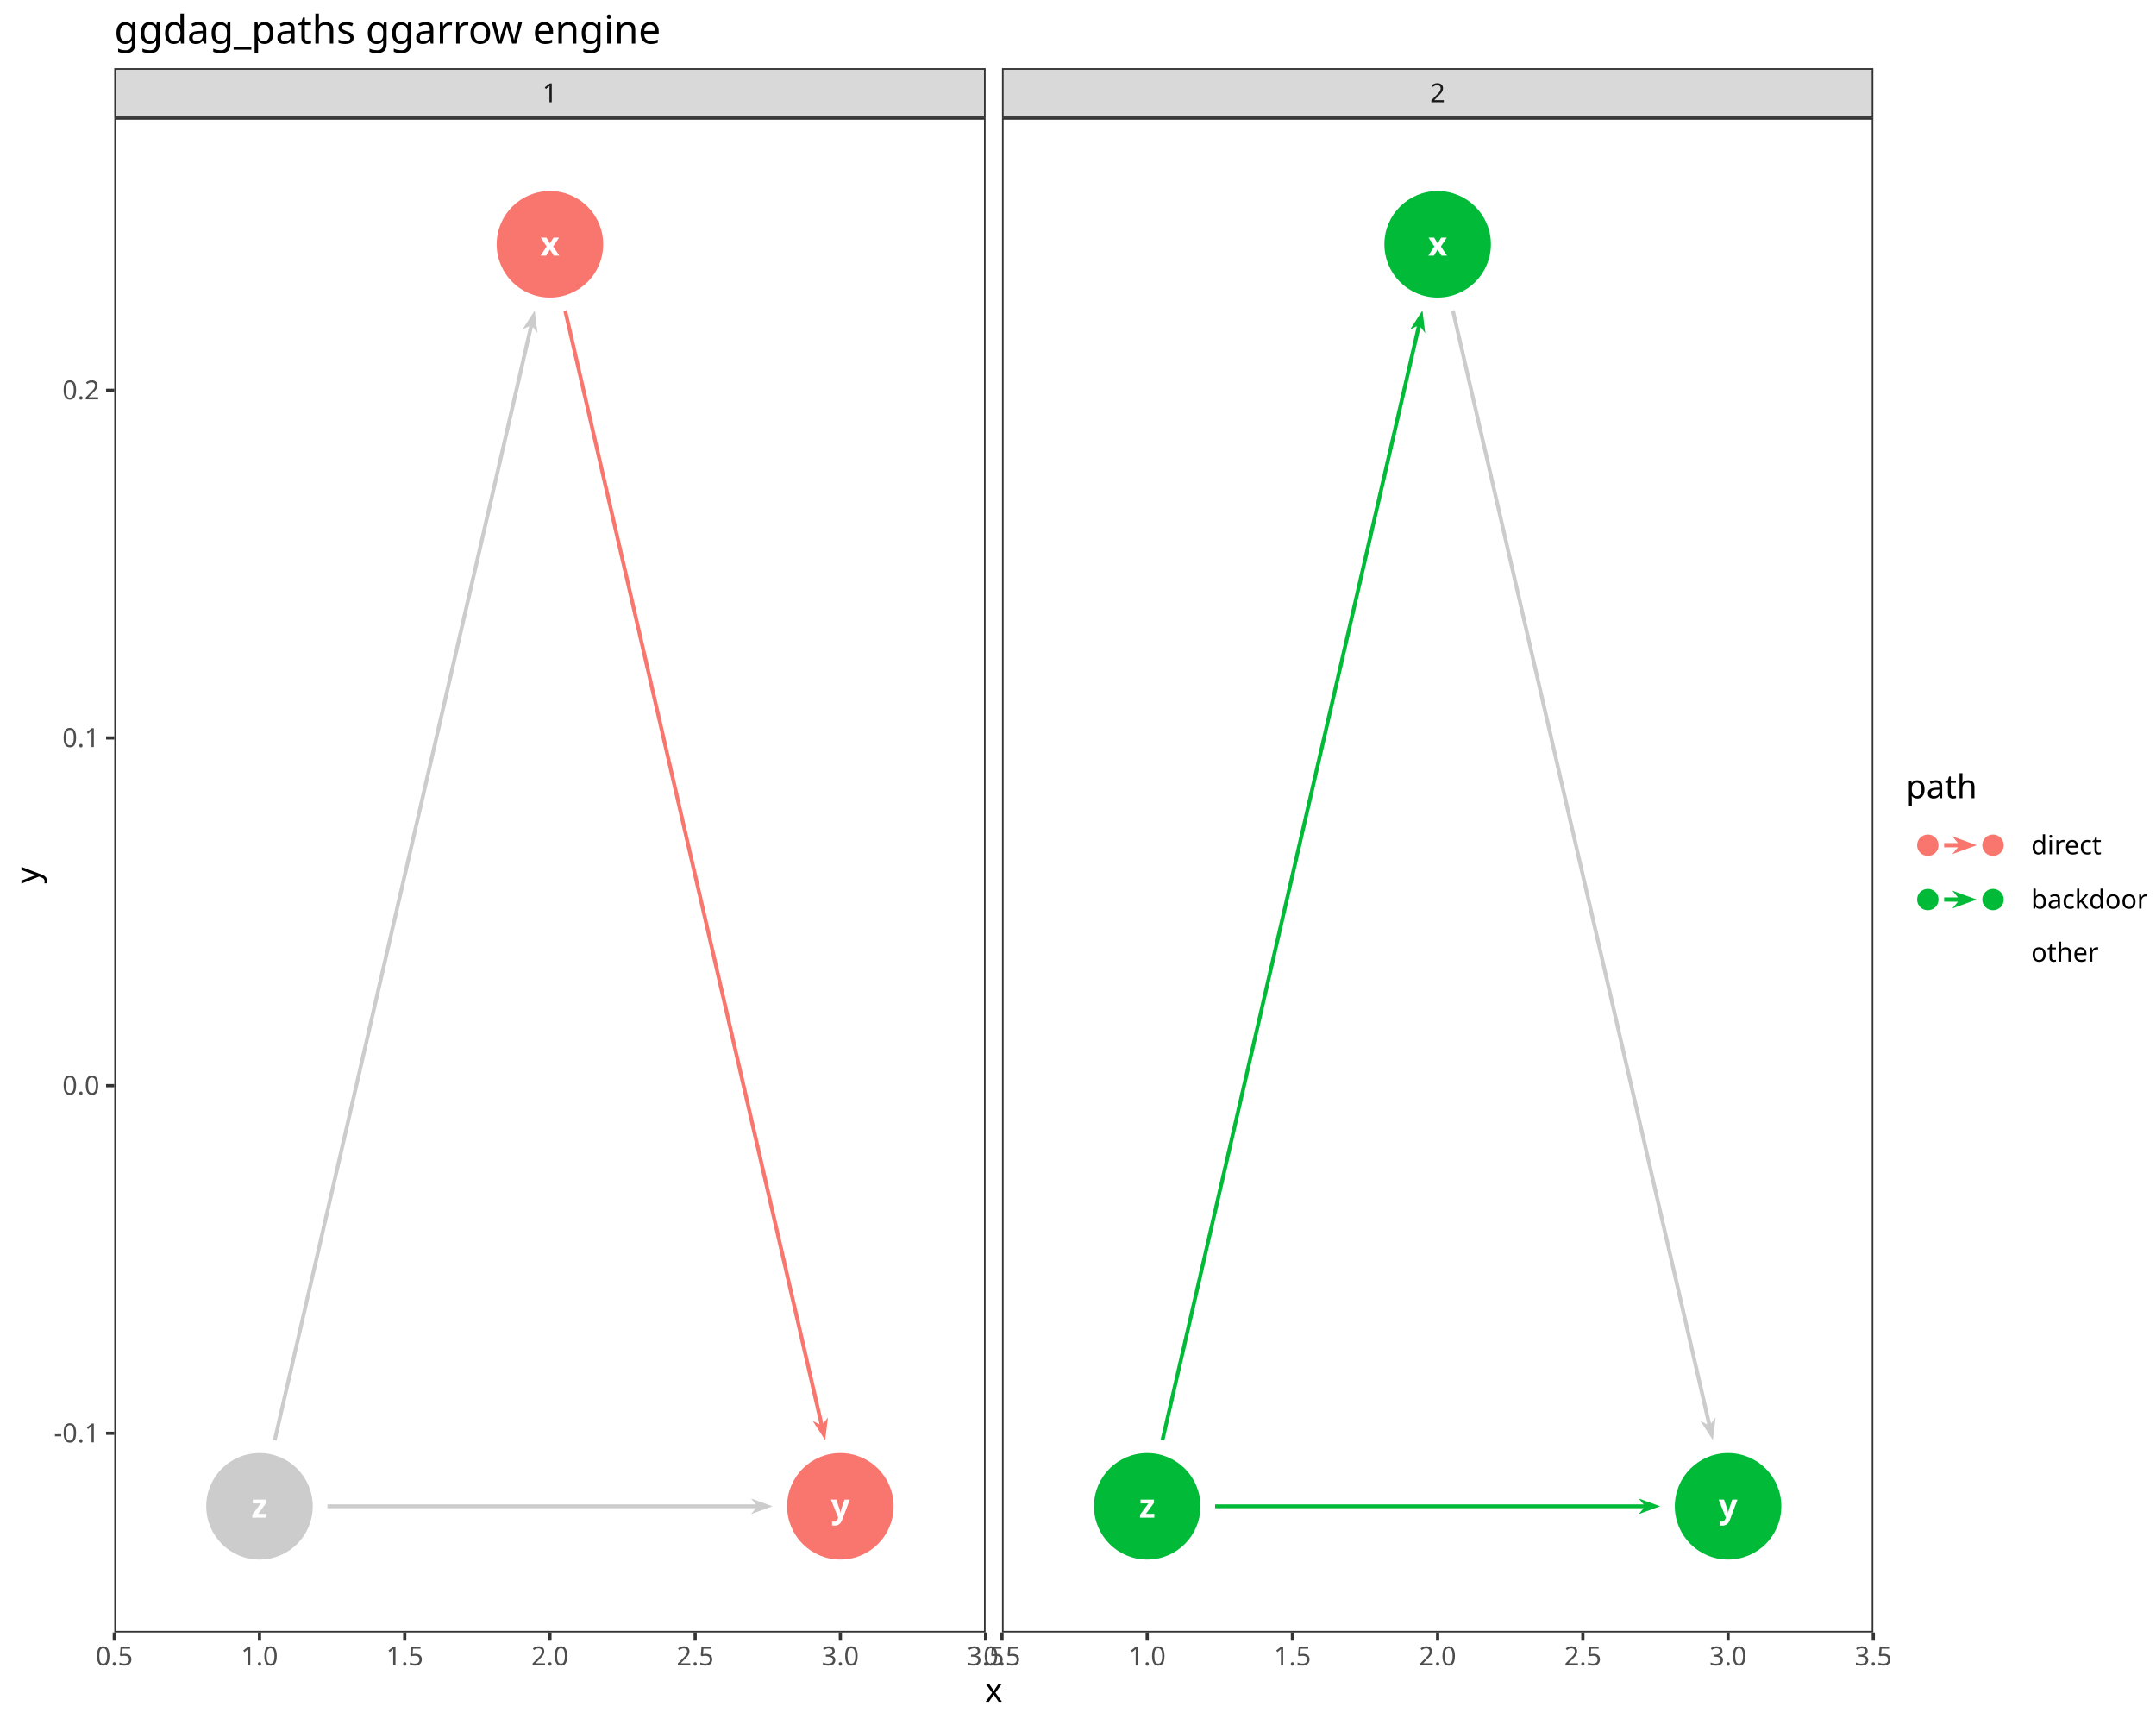
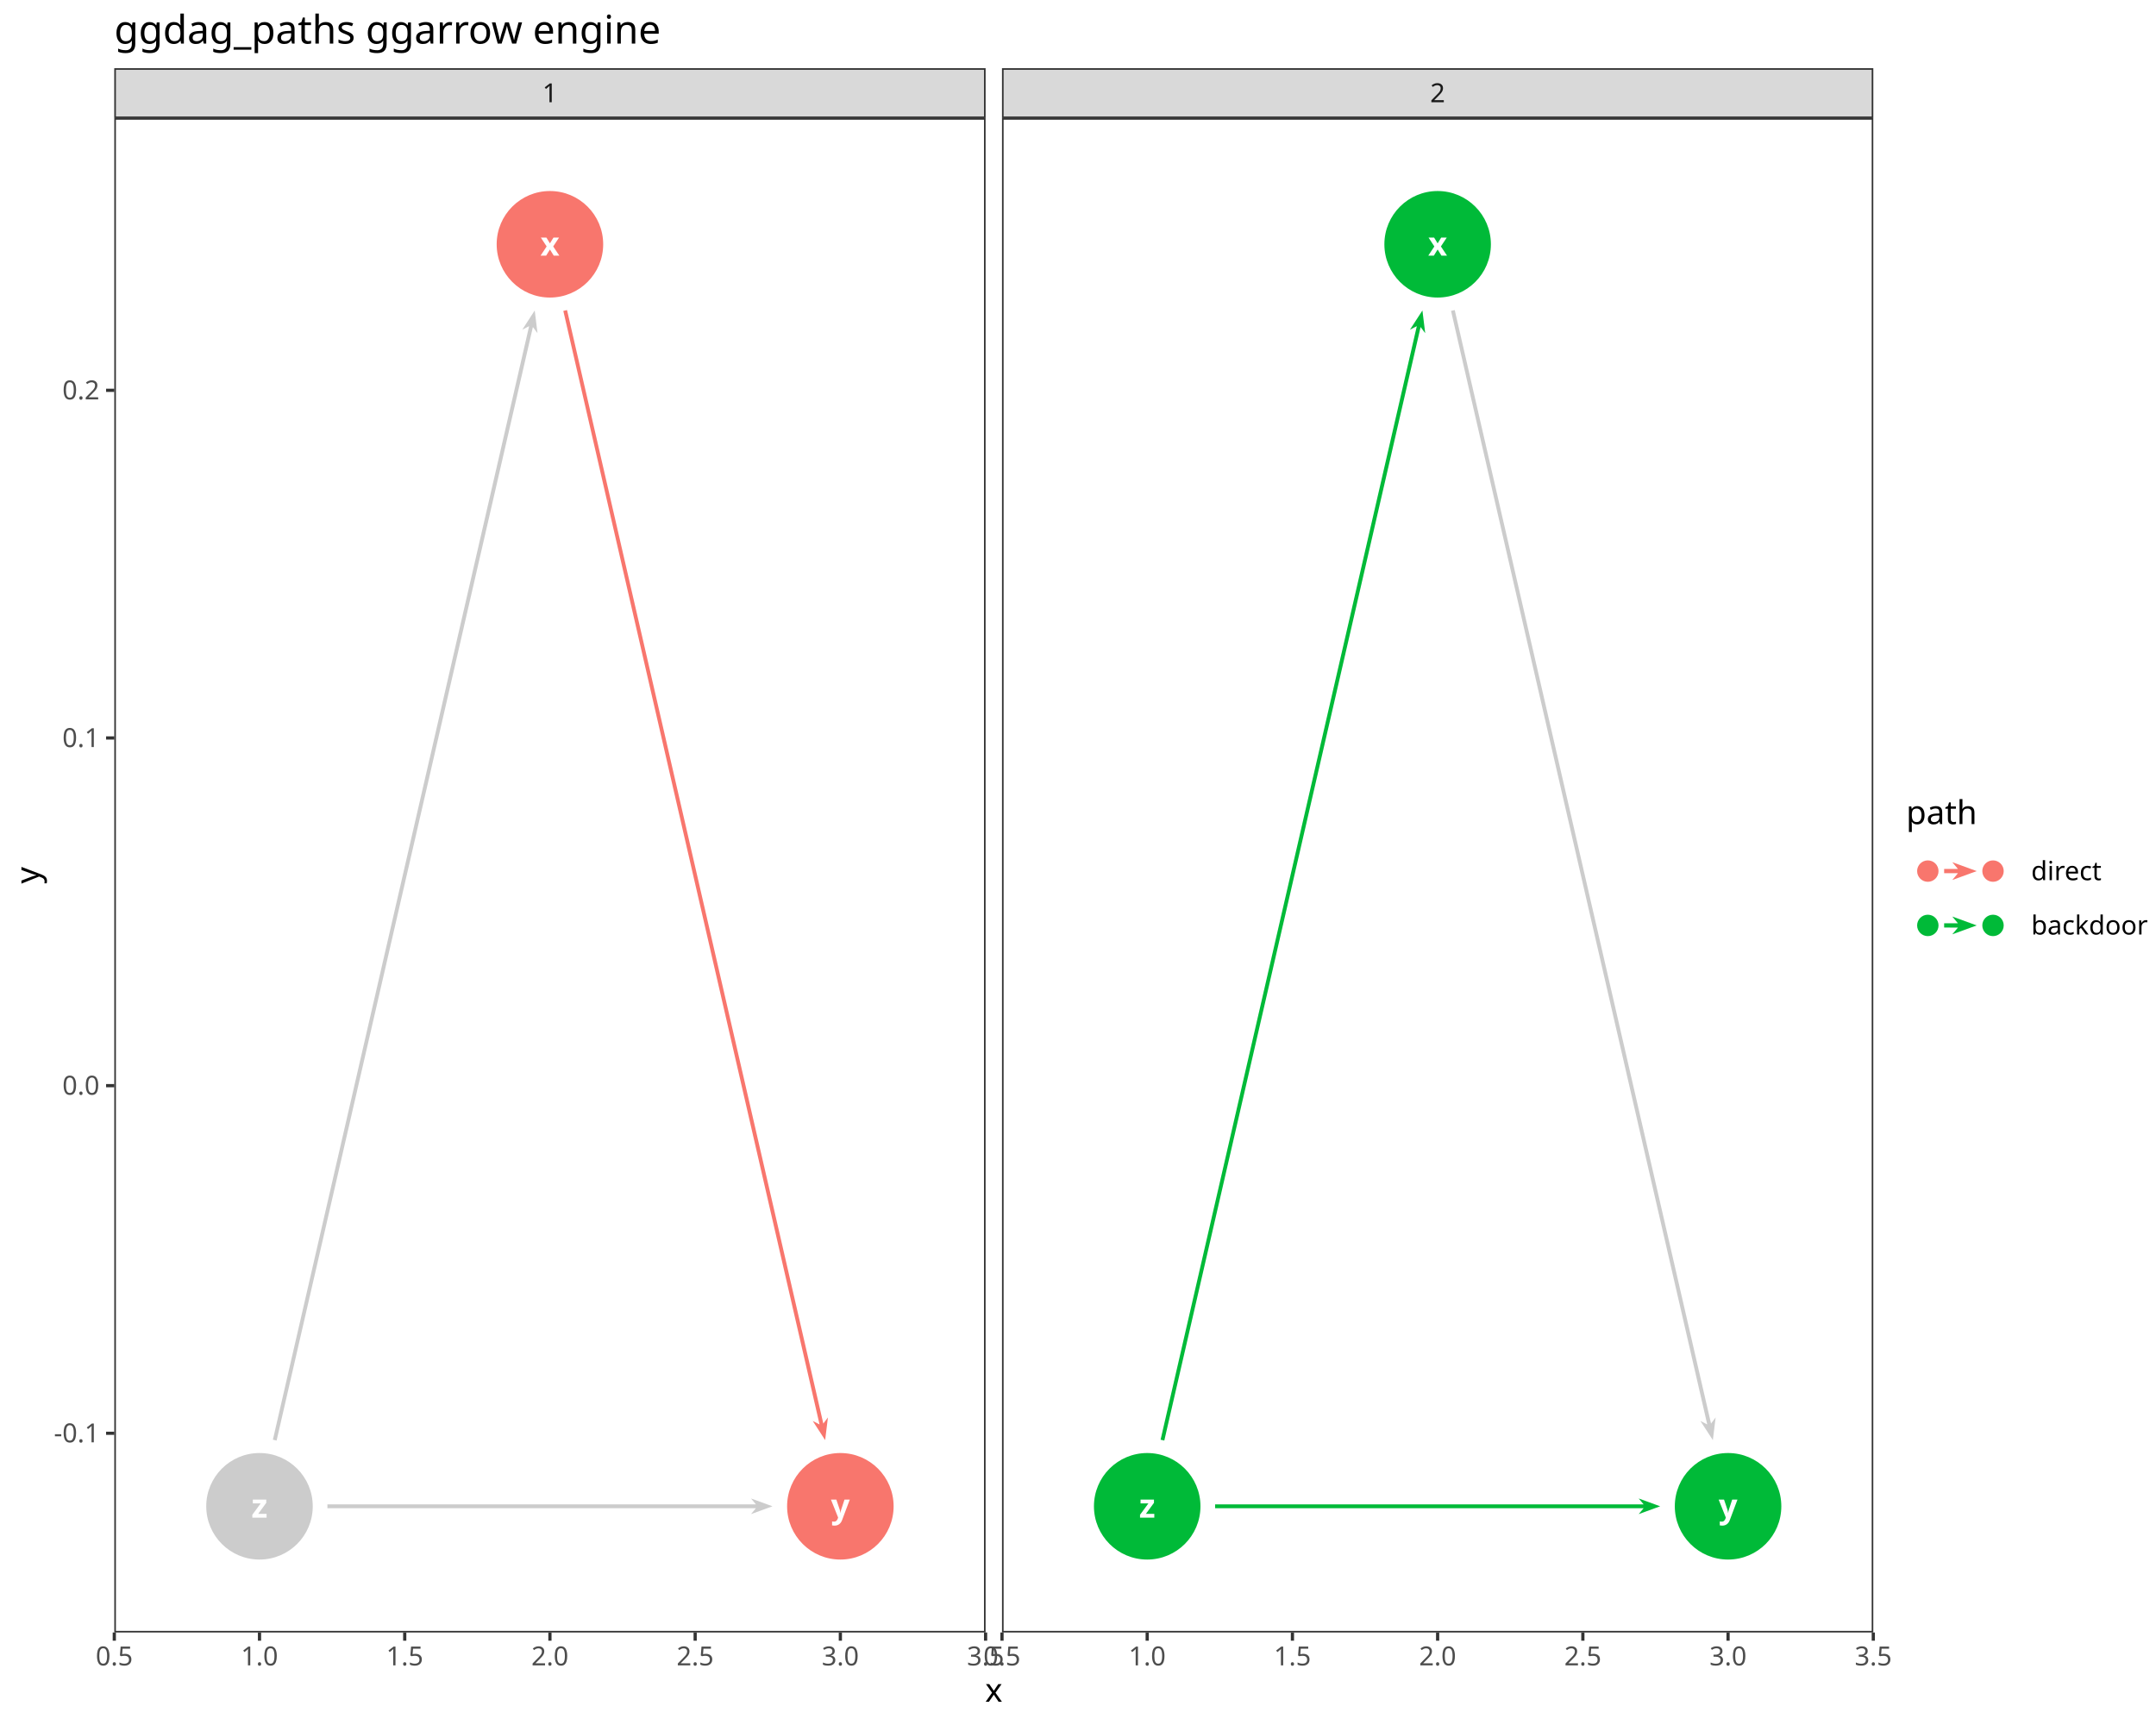
<svg xmlns="http://www.w3.org/2000/svg" class="svglite" data-engine-version="2.0" width="720.00pt" height="576.00pt" viewBox="0 0 720.00 576.00">
  <defs>
    <style type="text/css">
    .svglite line, .svglite polyline, .svglite polygon, .svglite path, .svglite rect, .svglite circle {
      fill: none;
      stroke: #000000;
      stroke-linecap: round;
      stroke-linejoin: round;
      stroke-miterlimit: 10.00;
    }
  </style>
  </defs>
  <rect width="100%" height="100%" style="stroke: none; fill: #FFFFFF;" />
  <defs>
    <clipPath id="cpMC4wMHw3MjAuMDB8MC4wMHw1NzYuMDA=">
      <rect x="0.00" y="0.00" width="720.00" height="576.00" />
    </clipPath>
  </defs>
  <g clip-path="url(#cpMC4wMHw3MjAuMDB8MC4wMHw1NzYuMDA=)">
    <rect x="0.00" y="0.00" width="720.00" height="576.00" style="stroke-width: 1.07; stroke: #FFFFFF; fill: #FFFFFF;" />
  </g>
  <defs>
    <clipPath id="cpMzguMTd8MzI5LjE0fDM5LjQzfDU0NS4xMQ==">
      <rect x="38.17" y="39.43" width="290.97" height="505.68" />
    </clipPath>
  </defs>
  <g clip-path="url(#cpMzguMTd8MzI5LjE0fDM5LjQzfDU0NS4xMQ==)">
    <rect x="38.17" y="39.43" width="290.97" height="505.68" style="stroke-width: 1.07; stroke: none; fill: #FFFFFF;" />
    <path d="M 177.96 109.20 L 179.50 111.25 L 178.57 103.67 L 174.42 110.08 L 176.70 108.91 L 91.13 480.73 L 92.37 481.02 Z" style="fill-rule: evenodd; fill: #CCCCCC; stroke-width: 0.53; stroke: none; stroke-linecap: butt;" />
    <path d="M 257.97 502.97 L 250.80 500.36 L 252.44 502.33 L 109.34 502.33 L 109.34 503.61 L 252.44 503.62 L 250.80 505.58 Z" style="fill-rule: evenodd; fill: #CCCCCC; stroke-width: 0.53; stroke: none; stroke-linecap: butt;" />
    <path d="M 276.49 473.30 L 274.95 475.35 L 189.36 103.53 L 188.12 103.82 L 273.69 475.64 L 271.41 474.47 L 275.56 480.87 Z" style="fill-rule: evenodd; fill: #F8766D; stroke-width: 0.53; stroke: none; stroke-linecap: butt;" />
    <circle cx="86.66" cy="502.97" r="17.43" style="stroke-width: 0.71; stroke: #CCCCCC; fill: #CCCCCC;" />
    <circle cx="183.65" cy="81.57" r="17.43" style="stroke-width: 0.71; stroke: #F8766D; fill: #F8766D;" />
    <circle cx="280.64" cy="502.97" r="17.43" style="stroke-width: 0.71; stroke: #F8766D; fill: #F8766D;" />
    <text x="86.66" y="506.77" text-anchor="middle" style="font-size: 11.04px; font-weight: bold; fill: #FFFFFF; font-family: sans;" textLength="5.52px" lengthAdjust="spacingAndGlyphs">z</text>
    <text x="183.65" y="85.37" text-anchor="middle" style="font-size: 11.04px; font-weight: bold; fill: #FFFFFF; font-family: sans;" textLength="5.52px" lengthAdjust="spacingAndGlyphs">x</text>
    <text x="280.64" y="506.77" text-anchor="middle" style="font-size: 11.04px; font-weight: bold; fill: #FFFFFF; font-family: sans;" textLength="5.52px" lengthAdjust="spacingAndGlyphs">y</text>
    <rect x="38.17" y="39.43" width="290.97" height="505.68" style="stroke-width: 1.07; stroke: #333333;" />
  </g>
  <g clip-path="url(#cpMC4wMHw3MjAuMDB8MC4wMHw1NzYuMDA=)">
</g>
  <defs>
    <clipPath id="cpMzM0LjYyfDYyNS41OXwzOS40M3w1NDUuMTE=">
      <rect x="334.62" y="39.43" width="290.97" height="505.68" />
    </clipPath>
  </defs>
  <g clip-path="url(#cpMzM0LjYyfDYyNS41OXwzOS40M3w1NDUuMTE=)">
    <rect x="334.62" y="39.43" width="290.97" height="505.68" style="stroke-width: 1.07; stroke: none; fill: #FFFFFF;" />
    <path d="M 572.94 473.30 L 571.40 475.35 L 485.81 103.53 L 484.57 103.82 L 570.14 475.64 L 567.85 474.47 L 572.01 480.87 Z" style="fill-rule: evenodd; fill: #CCCCCC; stroke-width: 0.53; stroke: none; stroke-linecap: butt;" />
    <path d="M 474.41 109.20 L 475.95 111.25 L 475.02 103.67 L 470.86 110.08 L 473.15 108.91 L 387.58 480.73 L 388.82 481.02 Z" style="fill-rule: evenodd; fill: #00BA38; stroke-width: 0.53; stroke: none; stroke-linecap: butt;" />
    <path d="M 554.42 502.97 L 547.24 500.36 L 548.89 502.33 L 405.79 502.33 L 405.79 503.61 L 548.89 503.62 L 547.24 505.58 Z" style="fill-rule: evenodd; fill: #00BA38; stroke-width: 0.53; stroke: none; stroke-linecap: butt;" />
    <circle cx="577.09" cy="502.97" r="17.43" style="stroke-width: 0.71; stroke: #00BA38; fill: #00BA38;" />
    <circle cx="383.11" cy="502.97" r="17.43" style="stroke-width: 0.71; stroke: #00BA38; fill: #00BA38;" />
    <circle cx="480.10" cy="81.57" r="17.43" style="stroke-width: 0.71; stroke: #00BA38; fill: #00BA38;" />
    <text x="480.10" y="85.37" text-anchor="middle" style="font-size: 11.04px; font-weight: bold; fill: #FFFFFF; font-family: sans;" textLength="5.52px" lengthAdjust="spacingAndGlyphs">x</text>
    <text x="577.09" y="506.77" text-anchor="middle" style="font-size: 11.04px; font-weight: bold; fill: #FFFFFF; font-family: sans;" textLength="5.52px" lengthAdjust="spacingAndGlyphs">y</text>
    <text x="383.11" y="506.77" text-anchor="middle" style="font-size: 11.04px; font-weight: bold; fill: #FFFFFF; font-family: sans;" textLength="5.52px" lengthAdjust="spacingAndGlyphs">z</text>
    <rect x="334.62" y="39.43" width="290.97" height="505.68" style="stroke-width: 1.07; stroke: #333333;" />
  </g>
  <g clip-path="url(#cpMC4wMHw3MjAuMDB8MC4wMHw1NzYuMDA=)">
</g>
  <defs>
    <clipPath id="cpMzguMTd8MzI5LjE0fDIyLjc4fDM5LjQz">
      <rect x="38.17" y="22.78" width="290.97" height="16.65" />
    </clipPath>
  </defs>
  <g clip-path="url(#cpMzguMTd8MzI5LjE0fDIyLjc4fDM5LjQz)">
    <rect x="38.17" y="22.78" width="290.97" height="16.65" style="stroke-width: 1.07; stroke: #333333; fill: #D9D9D9;" />
    <text x="183.65" y="34.14" text-anchor="middle" style="font-size: 8.80px; fill: #1A1A1A; font-family: sans;" textLength="4.89px" lengthAdjust="spacingAndGlyphs">1</text>
  </g>
  <g clip-path="url(#cpMC4wMHw3MjAuMDB8MC4wMHw1NzYuMDA=)">
</g>
  <defs>
    <clipPath id="cpMzM0LjYyfDYyNS41OXwyMi43OHwzOS40Mw==">
      <rect x="334.62" y="22.78" width="290.97" height="16.65" />
    </clipPath>
  </defs>
  <g clip-path="url(#cpMzM0LjYyfDYyNS41OXwyMi43OHwzOS40Mw==)">
    <rect x="334.62" y="22.78" width="290.97" height="16.65" style="stroke-width: 1.07; stroke: #333333; fill: #D9D9D9;" />
    <text x="480.10" y="34.14" text-anchor="middle" style="font-size: 8.80px; fill: #1A1A1A; font-family: sans;" textLength="4.89px" lengthAdjust="spacingAndGlyphs">2</text>
  </g>
  <g clip-path="url(#cpMC4wMHw3MjAuMDB8MC4wMHw1NzYuMDA=)">
    <polyline points="38.17,547.85 38.17,545.11 " style="stroke-width: 1.07; stroke: #333333; stroke-linecap: butt;" />
    <polyline points="86.66,547.85 86.66,545.11 " style="stroke-width: 1.07; stroke: #333333; stroke-linecap: butt;" />
    <polyline points="135.16,547.85 135.16,545.11 " style="stroke-width: 1.07; stroke: #333333; stroke-linecap: butt;" />
    <polyline points="183.65,547.85 183.65,545.11 " style="stroke-width: 1.07; stroke: #333333; stroke-linecap: butt;" />
    <polyline points="232.15,547.85 232.15,545.11 " style="stroke-width: 1.07; stroke: #333333; stroke-linecap: butt;" />
    <polyline points="280.64,547.85 280.64,545.11 " style="stroke-width: 1.07; stroke: #333333; stroke-linecap: butt;" />
    <polyline points="329.14,547.85 329.14,545.11 " style="stroke-width: 1.07; stroke: #333333; stroke-linecap: butt;" />
    <text x="38.17" y="556.10" text-anchor="middle" style="font-size: 8.80px; fill: #4D4D4D; font-family: sans;" textLength="12.23px" lengthAdjust="spacingAndGlyphs">0.5</text>
    <text x="86.66" y="556.10" text-anchor="middle" style="font-size: 8.80px; fill: #4D4D4D; font-family: sans;" textLength="12.23px" lengthAdjust="spacingAndGlyphs">1.0</text>
    <text x="135.16" y="556.10" text-anchor="middle" style="font-size: 8.80px; fill: #4D4D4D; font-family: sans;" textLength="12.23px" lengthAdjust="spacingAndGlyphs">1.5</text>
    <text x="183.65" y="556.10" text-anchor="middle" style="font-size: 8.80px; fill: #4D4D4D; font-family: sans;" textLength="12.23px" lengthAdjust="spacingAndGlyphs">2.0</text>
    <text x="232.15" y="556.10" text-anchor="middle" style="font-size: 8.80px; fill: #4D4D4D; font-family: sans;" textLength="12.23px" lengthAdjust="spacingAndGlyphs">2.5</text>
    <text x="280.64" y="556.10" text-anchor="middle" style="font-size: 8.80px; fill: #4D4D4D; font-family: sans;" textLength="12.23px" lengthAdjust="spacingAndGlyphs">3.0</text>
    <text x="329.14" y="556.10" text-anchor="middle" style="font-size: 8.80px; fill: #4D4D4D; font-family: sans;" textLength="12.23px" lengthAdjust="spacingAndGlyphs">3.5</text>
    <polyline points="334.62,547.85 334.62,545.11 " style="stroke-width: 1.07; stroke: #333333; stroke-linecap: butt;" />
    <polyline points="383.11,547.85 383.11,545.11 " style="stroke-width: 1.07; stroke: #333333; stroke-linecap: butt;" />
    <polyline points="431.61,547.85 431.61,545.11 " style="stroke-width: 1.07; stroke: #333333; stroke-linecap: butt;" />
    <polyline points="480.10,547.85 480.10,545.11 " style="stroke-width: 1.07; stroke: #333333; stroke-linecap: butt;" />
    <polyline points="528.60,547.85 528.60,545.11 " style="stroke-width: 1.07; stroke: #333333; stroke-linecap: butt;" />
    <polyline points="577.09,547.85 577.09,545.11 " style="stroke-width: 1.07; stroke: #333333; stroke-linecap: butt;" />
    <polyline points="625.59,547.85 625.59,545.11 " style="stroke-width: 1.07; stroke: #333333; stroke-linecap: butt;" />
    <text x="334.62" y="556.10" text-anchor="middle" style="font-size: 8.80px; fill: #4D4D4D; font-family: sans;" textLength="12.23px" lengthAdjust="spacingAndGlyphs">0.5</text>
    <text x="383.11" y="556.10" text-anchor="middle" style="font-size: 8.80px; fill: #4D4D4D; font-family: sans;" textLength="12.23px" lengthAdjust="spacingAndGlyphs">1.0</text>
    <text x="431.61" y="556.10" text-anchor="middle" style="font-size: 8.80px; fill: #4D4D4D; font-family: sans;" textLength="12.23px" lengthAdjust="spacingAndGlyphs">1.5</text>
    <text x="480.10" y="556.10" text-anchor="middle" style="font-size: 8.80px; fill: #4D4D4D; font-family: sans;" textLength="12.23px" lengthAdjust="spacingAndGlyphs">2.0</text>
    <text x="528.60" y="556.10" text-anchor="middle" style="font-size: 8.80px; fill: #4D4D4D; font-family: sans;" textLength="12.23px" lengthAdjust="spacingAndGlyphs">2.5</text>
    <text x="577.09" y="556.10" text-anchor="middle" style="font-size: 8.80px; fill: #4D4D4D; font-family: sans;" textLength="12.23px" lengthAdjust="spacingAndGlyphs">3.0</text>
    <text x="625.59" y="556.10" text-anchor="middle" style="font-size: 8.80px; fill: #4D4D4D; font-family: sans;" textLength="12.23px" lengthAdjust="spacingAndGlyphs">3.5</text>
    <text x="33.24" y="481.62" text-anchor="end" style="font-size: 8.80px; fill: #4D4D4D; font-family: sans;" textLength="15.16px" lengthAdjust="spacingAndGlyphs">-0.1</text>
    <text x="33.24" y="365.53" text-anchor="end" style="font-size: 8.80px; fill: #4D4D4D; font-family: sans;" textLength="12.23px" lengthAdjust="spacingAndGlyphs">0.0</text>
    <text x="33.24" y="249.45" text-anchor="end" style="font-size: 8.80px; fill: #4D4D4D; font-family: sans;" textLength="12.23px" lengthAdjust="spacingAndGlyphs">0.1</text>
    <text x="33.24" y="133.36" text-anchor="end" style="font-size: 8.80px; fill: #4D4D4D; font-family: sans;" textLength="12.23px" lengthAdjust="spacingAndGlyphs">0.2</text>
    <polyline points="35.43,478.59 38.17,478.59 " style="stroke-width: 1.07; stroke: #333333; stroke-linecap: butt;" />
    <polyline points="35.43,362.51 38.17,362.51 " style="stroke-width: 1.07; stroke: #333333; stroke-linecap: butt;" />
    <polyline points="35.43,246.42 38.17,246.42 " style="stroke-width: 1.07; stroke: #333333; stroke-linecap: butt;" />
    <polyline points="35.43,130.33 38.17,130.33 " style="stroke-width: 1.07; stroke: #333333; stroke-linecap: butt;" />
    <text x="331.88" y="568.24" text-anchor="middle" style="font-size: 11.00px; font-family: sans;" textLength="5.50px" lengthAdjust="spacingAndGlyphs">x</text>
    <text transform="translate(13.05,292.27) rotate(-90)" text-anchor="middle" style="font-size: 11.00px; font-family: sans;" textLength="5.50px" lengthAdjust="spacingAndGlyphs">y</text>
-     <rect x="636.55" y="257.82" width="77.97" height="68.90" style="stroke-width: 1.07; stroke: none; fill: #FFFFFF;" />
-     <text x="636.55" y="266.54" style="font-size: 11.00px; font-family: sans;" textLength="21.41px" lengthAdjust="spacingAndGlyphs">path</text>
-     <rect x="636.55" y="273.16" width="36.28" height="18.14" style="stroke-width: 1.07; stroke: none; fill: #FFFFFF;" />
-     <circle cx="643.80" cy="282.23" r="3.20" style="stroke-width: 0.75; stroke: #F8766D; fill: #F8766D;" />
-     <path d="M 660.13 282.23 L 651.97 279.26 L 653.86 281.51 L 649.25 281.52 L 649.25 282.94 L 653.86 282.94 L 651.97 285.20 Z" style="fill-rule: evenodd; fill: #F8766D; stroke-width: 1.07; stroke: none;" />
-     <circle cx="665.57" cy="282.23" r="3.20" style="stroke-width: 0.75; stroke: #F8766D; fill: #F8766D;" />
-     <rect x="636.55" y="291.30" width="36.28" height="18.14" style="stroke-width: 1.07; stroke: none; fill: #FFFFFF;" />
-     <circle cx="643.80" cy="300.37" r="3.20" style="stroke-width: 0.75; stroke: #00BA38; fill: #00BA38;" />
-     <path d="M 660.13 300.37 L 651.97 297.40 L 653.86 299.66 L 649.25 299.66 L 649.25 301.08 L 653.86 301.09 L 651.97 303.34 Z" style="fill-rule: evenodd; fill: #00BA38; stroke-width: 1.07; stroke: none;" />
-     <circle cx="665.57" cy="300.37" r="3.20" style="stroke-width: 0.75; stroke: #00BA38; fill: #00BA38;" />
-     <rect x="636.55" y="309.44" width="36.28" height="17.28" style="stroke-width: 1.07; stroke: none; fill: #FFFFFF;" />
-     <text x="678.31" y="285.26" style="font-size: 8.80px; font-family: sans;" textLength="21.52px" lengthAdjust="spacingAndGlyphs">direct</text>
-     <text x="678.31" y="303.40" style="font-size: 8.80px; font-family: sans;" textLength="36.21px" lengthAdjust="spacingAndGlyphs">backdoor</text>
-     <text x="678.31" y="321.11" style="font-size: 8.80px; font-family: sans;" textLength="20.06px" lengthAdjust="spacingAndGlyphs">other</text>
+     <rect x="636.55" y="266.46" width="77.97" height="51.62" style="stroke-width: 1.07; stroke: none; fill: #FFFFFF;" />
+     <text x="636.55" y="275.18" style="font-size: 11.00px; font-family: sans;" textLength="21.41px" lengthAdjust="spacingAndGlyphs">path</text>
+     <rect x="636.55" y="281.80" width="36.28" height="18.14" style="stroke-width: 1.07; stroke: none; fill: #FFFFFF;" />
+     <circle cx="643.80" cy="290.87" r="3.20" style="stroke-width: 0.75; stroke: #F8766D; fill: #F8766D;" />
+     <path d="M 660.13 290.87 L 651.97 287.90 L 653.86 290.15 L 649.25 290.16 L 649.25 291.58 L 653.86 291.58 L 651.97 293.84 Z" style="fill-rule: evenodd; fill: #F8766D; stroke-width: 1.07; stroke: none;" />
+     <circle cx="665.57" cy="290.87" r="3.20" style="stroke-width: 0.75; stroke: #F8766D; fill: #F8766D;" />
+     <rect x="636.55" y="299.94" width="36.28" height="18.14" style="stroke-width: 1.07; stroke: none; fill: #FFFFFF;" />
+     <circle cx="643.80" cy="309.01" r="3.20" style="stroke-width: 0.75; stroke: #00BA38; fill: #00BA38;" />
+     <path d="M 660.13 309.01 L 651.97 306.04 L 653.86 308.30 L 649.25 308.30 L 649.25 309.72 L 653.86 309.73 L 651.97 311.98 Z" style="fill-rule: evenodd; fill: #00BA38; stroke-width: 1.07; stroke: none;" />
+     <circle cx="665.57" cy="309.01" r="3.20" style="stroke-width: 0.75; stroke: #00BA38; fill: #00BA38;" />
+     <text x="678.31" y="293.90" style="font-size: 8.80px; font-family: sans;" textLength="21.52px" lengthAdjust="spacingAndGlyphs">direct</text>
+     <text x="678.31" y="312.04" style="font-size: 8.80px; font-family: sans;" textLength="36.21px" lengthAdjust="spacingAndGlyphs">backdoor</text>
    <text x="38.17" y="14.56" style="font-size: 13.20px; font-family: sans;" textLength="171.02px" lengthAdjust="spacingAndGlyphs">ggdag_paths ggarrow engine</text>
  </g>
</svg>
